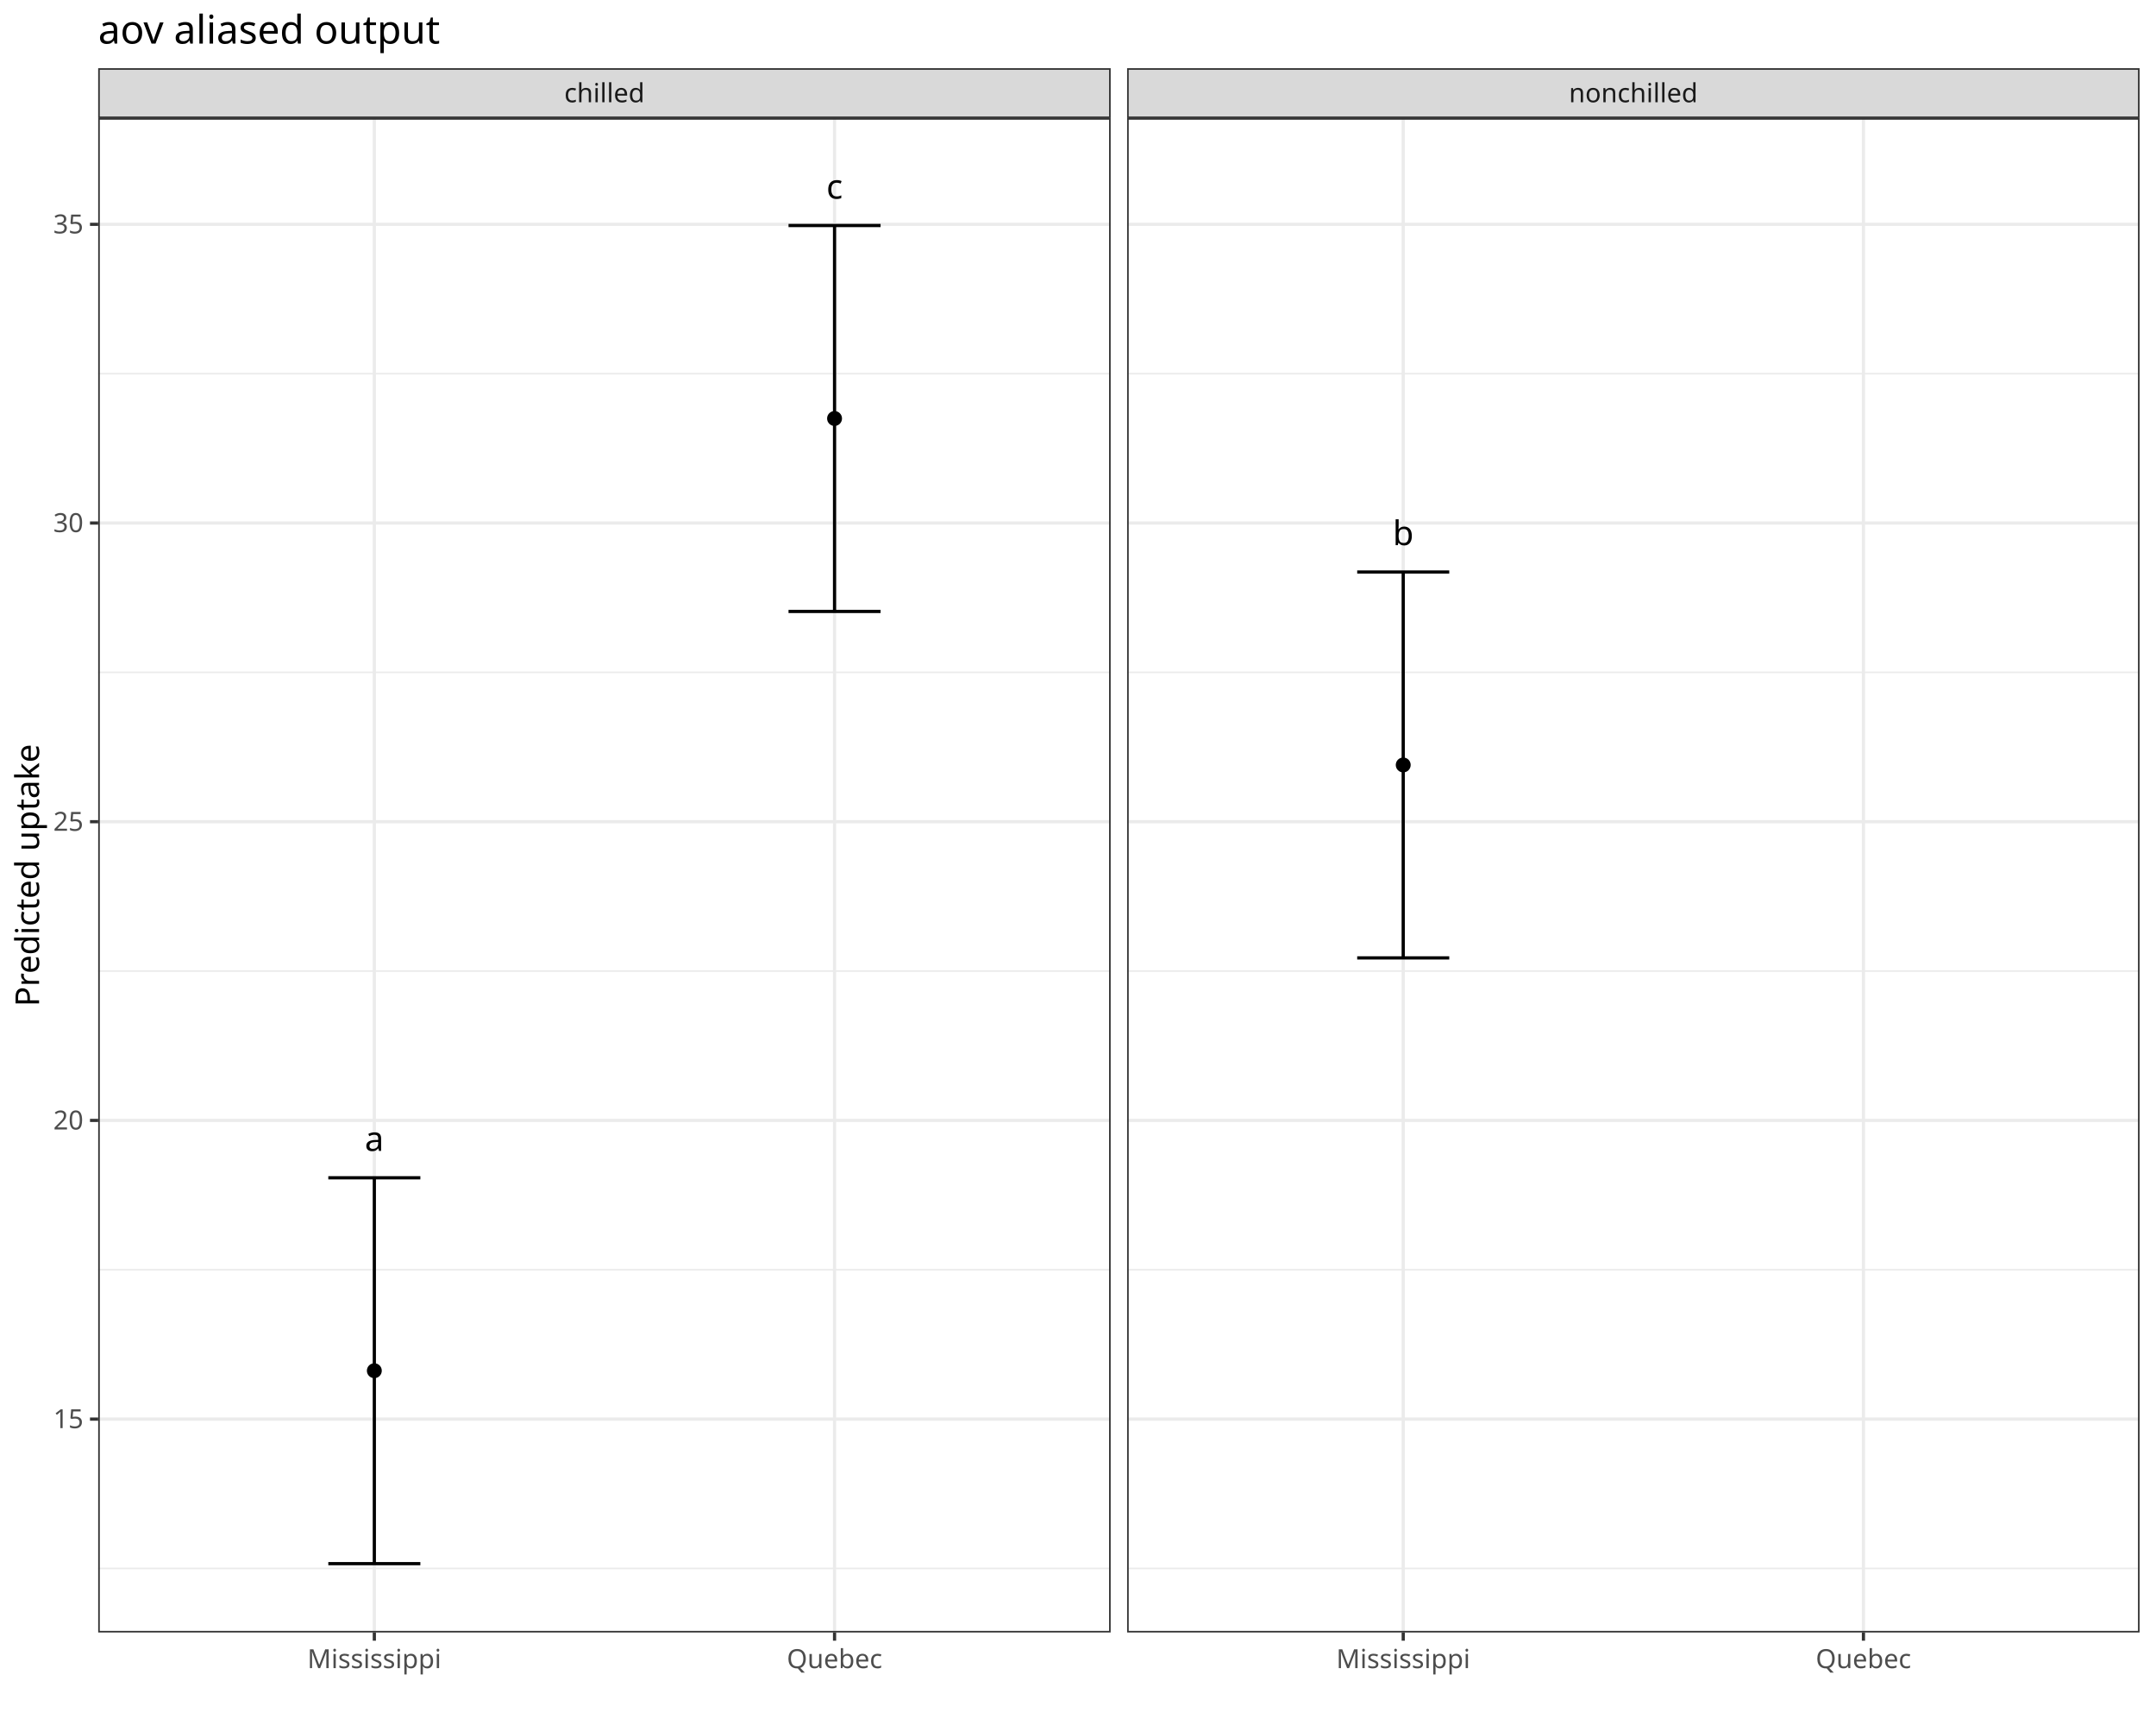
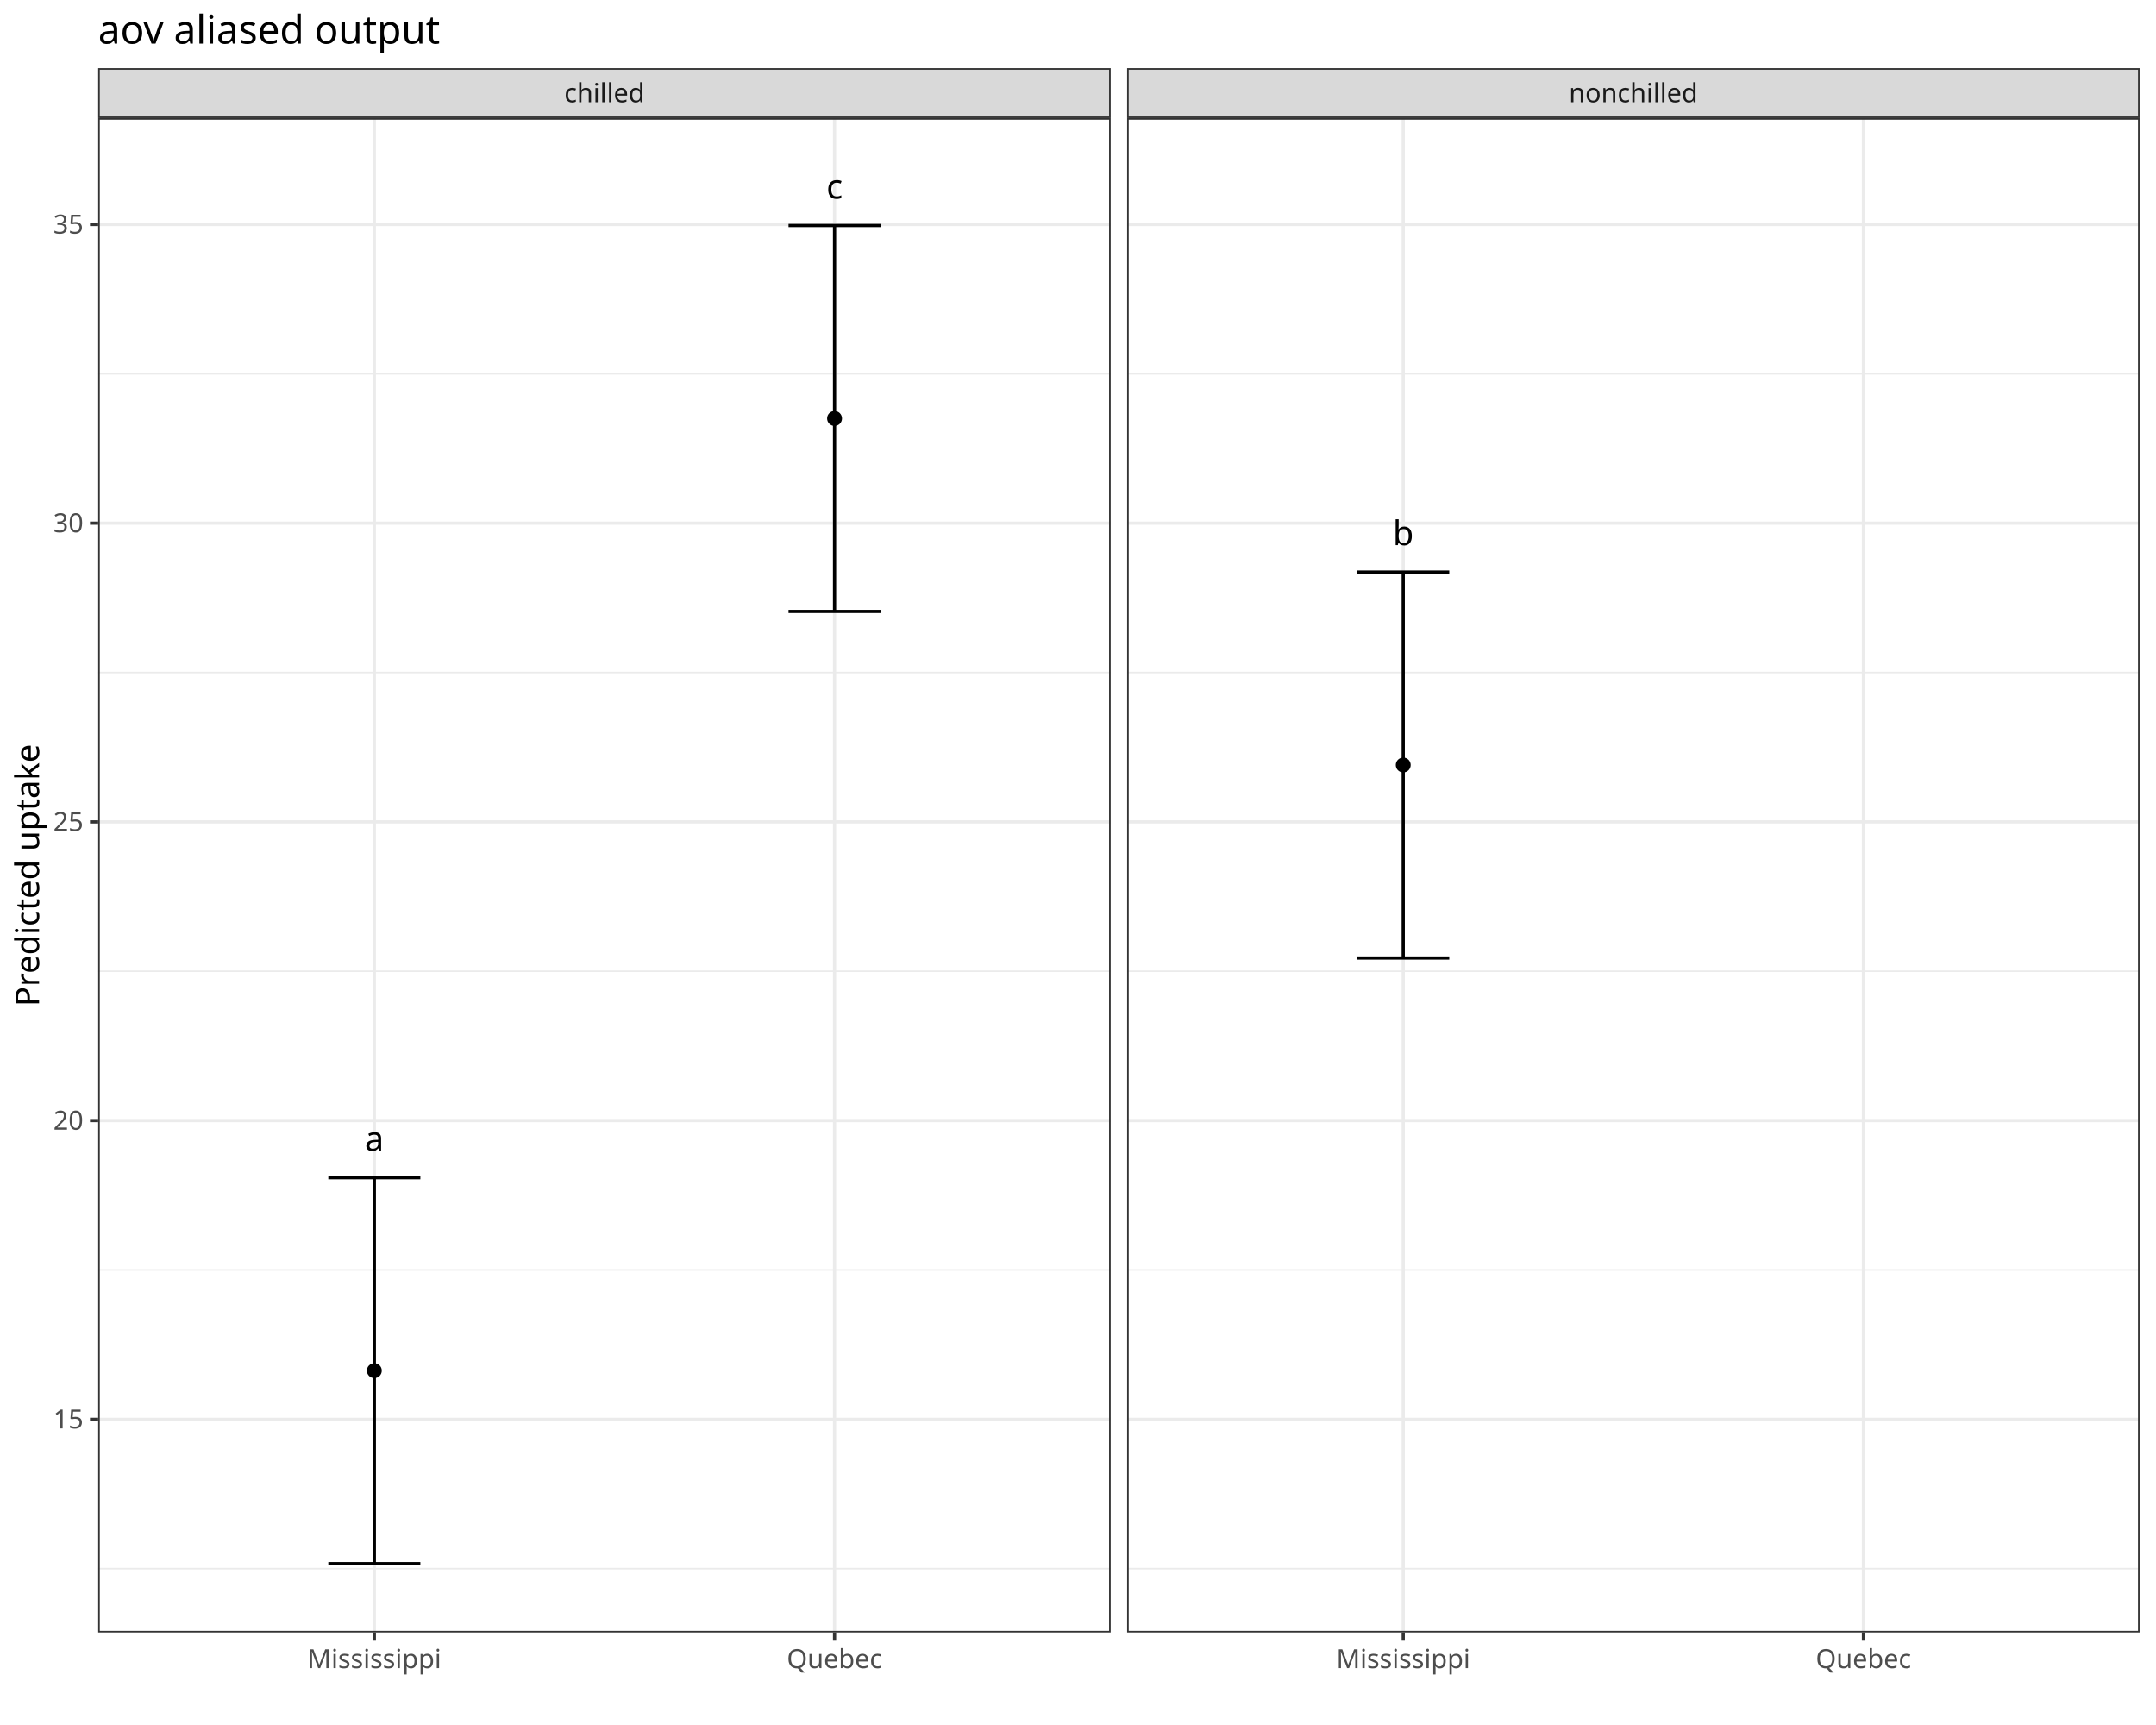
<svg xmlns="http://www.w3.org/2000/svg" class="svglite" data-engine-version="2.0" width="720.00pt" height="576.00pt" viewBox="0 0 720.00 576.00">
  <defs>
    <style type="text/css">
    .svglite line, .svglite polyline, .svglite polygon, .svglite path, .svglite rect, .svglite circle {
      fill: none;
      stroke: #000000;
      stroke-linecap: round;
      stroke-linejoin: round;
      stroke-miterlimit: 10.00;
    }
  </style>
  </defs>
  <rect width="100%" height="100%" style="stroke: none; fill: #FFFFFF;" />
  <defs>
    <clipPath id="cpMC4wMHw3MjAuMDB8MC4wMHw1NzYuMDA=">
      <rect x="0.00" y="0.00" width="720.00" height="576.00" />
    </clipPath>
  </defs>
  <g clip-path="url(#cpMC4wMHw3MjAuMDB8MC4wMHw1NzYuMDA=)">
    <rect x="0.00" y="0.00" width="720.00" height="576.00" style="stroke-width: 1.07; stroke: #FFFFFF; fill: #FFFFFF;" />
  </g>
  <defs>
    <clipPath id="cpMzIuNzl8MzcwLjkyfDM5LjQzfDU0NS4xMQ==">
      <rect x="32.79" y="39.43" width="338.12" height="505.68" />
    </clipPath>
  </defs>
  <g clip-path="url(#cpMzIuNzl8MzcwLjkyfDM5LjQzfDU0NS4xMQ==)">
    <rect x="32.79" y="39.43" width="338.12" height="505.68" style="stroke-width: 1.07; stroke: none; fill: #FFFFFF;" />
-     <polyline points="32.79,523.72 370.92,523.72 " style="stroke-width: 0.53; stroke: #EBEBEB; stroke-linecap: butt;" />
-     <polyline points="32.79,423.99 370.92,423.99 " style="stroke-width: 0.53; stroke: #EBEBEB; stroke-linecap: butt;" />
-     <polyline points="32.79,324.25 370.92,324.25 " style="stroke-width: 0.53; stroke: #EBEBEB; stroke-linecap: butt;" />
-     <polyline points="32.79,224.51 370.92,224.51 " style="stroke-width: 0.53; stroke: #EBEBEB; stroke-linecap: butt;" />
-     <polyline points="32.79,124.77 370.92,124.77 " style="stroke-width: 0.53; stroke: #EBEBEB; stroke-linecap: butt;" />
-     <polyline points="32.79,473.85 370.92,473.85 " style="stroke-width: 1.07; stroke: #EBEBEB; stroke-linecap: butt;" />
-     <polyline points="32.79,374.12 370.92,374.12 " style="stroke-width: 1.07; stroke: #EBEBEB; stroke-linecap: butt;" />
-     <polyline points="32.79,274.38 370.92,274.38 " style="stroke-width: 1.07; stroke: #EBEBEB; stroke-linecap: butt;" />
-     <polyline points="32.79,174.64 370.92,174.64 " style="stroke-width: 1.07; stroke: #EBEBEB; stroke-linecap: butt;" />
-     <polyline points="32.79,74.91 370.92,74.91 " style="stroke-width: 1.07; stroke: #EBEBEB; stroke-linecap: butt;" />
+     <polyline points="32.79,523.80 370.92,523.80 " style="stroke-width: 0.53; stroke: #EBEBEB; stroke-linecap: butt;" />
+     <polyline points="32.79,424.06 370.92,424.06 " style="stroke-width: 0.53; stroke: #EBEBEB; stroke-linecap: butt;" />
+     <polyline points="32.79,324.32 370.92,324.32 " style="stroke-width: 0.53; stroke: #EBEBEB; stroke-linecap: butt;" />
+     <polyline points="32.79,224.57 370.92,224.57 " style="stroke-width: 0.53; stroke: #EBEBEB; stroke-linecap: butt;" />
+     <polyline points="32.79,124.83 370.92,124.83 " style="stroke-width: 0.53; stroke: #EBEBEB; stroke-linecap: butt;" />
+     <polyline points="32.79,473.93 370.92,473.93 " style="stroke-width: 1.07; stroke: #EBEBEB; stroke-linecap: butt;" />
+     <polyline points="32.79,374.19 370.92,374.19 " style="stroke-width: 1.07; stroke: #EBEBEB; stroke-linecap: butt;" />
+     <polyline points="32.79,274.45 370.92,274.45 " style="stroke-width: 1.07; stroke: #EBEBEB; stroke-linecap: butt;" />
+     <polyline points="32.79,174.70 370.92,174.70 " style="stroke-width: 1.07; stroke: #EBEBEB; stroke-linecap: butt;" />
+     <polyline points="32.79,74.96 370.92,74.96 " style="stroke-width: 1.07; stroke: #EBEBEB; stroke-linecap: butt;" />
    <polyline points="125.01,545.11 125.01,39.43 " style="stroke-width: 1.07; stroke: #EBEBEB; stroke-linecap: butt;" />
    <polyline points="278.70,545.11 278.70,39.43 " style="stroke-width: 1.07; stroke: #EBEBEB; stroke-linecap: butt;" />
-     <circle cx="125.01" cy="457.70" r="2.49" style="stroke-width: 0.71; stroke: none; fill: #000000;" />
+     <circle cx="125.01" cy="457.69" r="2.49" style="stroke-width: 0.71; stroke: none; fill: #000000;" />
    <circle cx="278.70" cy="139.74" r="2.49" style="stroke-width: 0.71; stroke: none; fill: #000000;" />
-     <polyline points="109.64,393.27 140.38,393.27 " style="stroke-width: 1.07; stroke-linecap: butt;" />
-     <polyline points="125.01,393.27 125.01,522.13 " style="stroke-width: 1.07; stroke-linecap: butt;" />
+     <polyline points="109.64,393.25 140.38,393.25 " style="stroke-width: 1.07; stroke-linecap: butt;" />
+     <polyline points="125.01,393.25 125.01,522.13 " style="stroke-width: 1.07; stroke-linecap: butt;" />
    <polyline points="109.64,522.13 140.38,522.13 " style="stroke-width: 1.07; stroke-linecap: butt;" />
    <polyline points="263.33,75.31 294.07,75.31 " style="stroke-width: 1.07; stroke-linecap: butt;" />
-     <polyline points="278.70,75.31 278.70,204.17 " style="stroke-width: 1.07; stroke-linecap: butt;" />
-     <polyline points="263.33,204.17 294.07,204.17 " style="stroke-width: 1.07; stroke-linecap: butt;" />
-     <text x="125.01" y="384.30" text-anchor="middle" style="font-size: 11.38px; font-family: sans;" textLength="6.33px" lengthAdjust="spacingAndGlyphs">a</text>
+     <polyline points="278.70,75.31 278.70,204.18 " style="stroke-width: 1.07; stroke-linecap: butt;" />
+     <polyline points="263.33,204.18 294.07,204.18 " style="stroke-width: 1.07; stroke-linecap: butt;" />
+     <text x="125.01" y="384.28" text-anchor="middle" style="font-size: 11.38px; font-family: sans;" textLength="6.33px" lengthAdjust="spacingAndGlyphs">a</text>
    <text x="278.70" y="66.34" text-anchor="middle" style="font-size: 11.38px; font-family: sans;" textLength="5.70px" lengthAdjust="spacingAndGlyphs">c</text>
    <rect x="32.79" y="39.43" width="338.12" height="505.68" style="stroke-width: 1.07; stroke: #333333;" />
  </g>
  <g clip-path="url(#cpMC4wMHw3MjAuMDB8MC4wMHw1NzYuMDA=)">
</g>
  <defs>
    <clipPath id="cpMzc2LjQwfDcxNC41MnwzOS40M3w1NDUuMTE=">
      <rect x="376.40" y="39.43" width="338.12" height="505.68" />
    </clipPath>
  </defs>
  <g clip-path="url(#cpMzc2LjQwfDcxNC41MnwzOS40M3w1NDUuMTE=)">
    <rect x="376.40" y="39.43" width="338.12" height="505.68" style="stroke-width: 1.07; stroke: none; fill: #FFFFFF;" />
-     <polyline points="376.40,523.72 714.52,523.72 " style="stroke-width: 0.53; stroke: #EBEBEB; stroke-linecap: butt;" />
-     <polyline points="376.40,423.99 714.52,423.99 " style="stroke-width: 0.53; stroke: #EBEBEB; stroke-linecap: butt;" />
-     <polyline points="376.40,324.25 714.52,324.25 " style="stroke-width: 0.53; stroke: #EBEBEB; stroke-linecap: butt;" />
-     <polyline points="376.40,224.51 714.52,224.51 " style="stroke-width: 0.53; stroke: #EBEBEB; stroke-linecap: butt;" />
-     <polyline points="376.40,124.77 714.52,124.77 " style="stroke-width: 0.53; stroke: #EBEBEB; stroke-linecap: butt;" />
-     <polyline points="376.40,473.85 714.52,473.85 " style="stroke-width: 1.07; stroke: #EBEBEB; stroke-linecap: butt;" />
-     <polyline points="376.40,374.12 714.52,374.12 " style="stroke-width: 1.07; stroke: #EBEBEB; stroke-linecap: butt;" />
-     <polyline points="376.40,274.38 714.52,274.38 " style="stroke-width: 1.07; stroke: #EBEBEB; stroke-linecap: butt;" />
-     <polyline points="376.40,174.64 714.52,174.64 " style="stroke-width: 1.07; stroke: #EBEBEB; stroke-linecap: butt;" />
-     <polyline points="376.40,74.91 714.52,74.91 " style="stroke-width: 1.07; stroke: #EBEBEB; stroke-linecap: butt;" />
+     <polyline points="376.40,523.80 714.52,523.80 " style="stroke-width: 0.53; stroke: #EBEBEB; stroke-linecap: butt;" />
+     <polyline points="376.40,424.06 714.52,424.06 " style="stroke-width: 0.53; stroke: #EBEBEB; stroke-linecap: butt;" />
+     <polyline points="376.40,324.32 714.52,324.32 " style="stroke-width: 0.53; stroke: #EBEBEB; stroke-linecap: butt;" />
+     <polyline points="376.40,224.57 714.52,224.57 " style="stroke-width: 0.53; stroke: #EBEBEB; stroke-linecap: butt;" />
+     <polyline points="376.40,124.83 714.52,124.83 " style="stroke-width: 0.53; stroke: #EBEBEB; stroke-linecap: butt;" />
+     <polyline points="376.40,473.93 714.52,473.93 " style="stroke-width: 1.07; stroke: #EBEBEB; stroke-linecap: butt;" />
+     <polyline points="376.40,374.19 714.52,374.19 " style="stroke-width: 1.07; stroke: #EBEBEB; stroke-linecap: butt;" />
+     <polyline points="376.40,274.45 714.52,274.45 " style="stroke-width: 1.07; stroke: #EBEBEB; stroke-linecap: butt;" />
+     <polyline points="376.40,174.70 714.52,174.70 " style="stroke-width: 1.07; stroke: #EBEBEB; stroke-linecap: butt;" />
+     <polyline points="376.40,74.96 714.52,74.96 " style="stroke-width: 1.07; stroke: #EBEBEB; stroke-linecap: butt;" />
    <polyline points="468.61,545.11 468.61,39.43 " style="stroke-width: 1.07; stroke: #EBEBEB; stroke-linecap: butt;" />
    <polyline points="622.30,545.11 622.30,39.43 " style="stroke-width: 1.07; stroke: #EBEBEB; stroke-linecap: butt;" />
-     <circle cx="468.61" cy="255.43" r="2.49" style="stroke-width: 0.71; stroke: none; fill: #000000;" />
-     <polyline points="453.24,191.00 483.98,191.00 " style="stroke-width: 1.07; stroke-linecap: butt;" />
-     <polyline points="468.61,191.00 468.61,319.86 " style="stroke-width: 1.07; stroke-linecap: butt;" />
-     <polyline points="453.24,319.86 483.98,319.86 " style="stroke-width: 1.07; stroke-linecap: butt;" />
-     <text x="468.61" y="182.03" text-anchor="middle" style="font-size: 11.38px; font-family: sans;" textLength="6.33px" lengthAdjust="spacingAndGlyphs">b</text>
+     <circle cx="468.61" cy="255.45" r="2.49" style="stroke-width: 0.71; stroke: none; fill: #000000;" />
+     <polyline points="453.24,191.01 483.98,191.01 " style="stroke-width: 1.07; stroke-linecap: butt;" />
+     <polyline points="468.61,191.01 468.61,319.89 " style="stroke-width: 1.07; stroke-linecap: butt;" />
+     <polyline points="453.24,319.89 483.98,319.89 " style="stroke-width: 1.07; stroke-linecap: butt;" />
+     <text x="468.61" y="182.04" text-anchor="middle" style="font-size: 11.38px; font-family: sans;" textLength="6.33px" lengthAdjust="spacingAndGlyphs">b</text>
    <rect x="376.40" y="39.43" width="338.12" height="505.68" style="stroke-width: 1.07; stroke: #333333;" />
  </g>
  <g clip-path="url(#cpMC4wMHw3MjAuMDB8MC4wMHw1NzYuMDA=)">
</g>
  <defs>
    <clipPath id="cpMzIuNzl8MzcwLjkyfDIyLjc4fDM5LjQz">
      <rect x="32.79" y="22.78" width="338.12" height="16.65" />
    </clipPath>
  </defs>
  <g clip-path="url(#cpMzIuNzl8MzcwLjkyfDIyLjc4fDM5LjQz)">
    <rect x="32.79" y="22.78" width="338.12" height="16.65" style="stroke-width: 1.07; stroke: #333333; fill: #D9D9D9;" />
    <text x="201.86" y="34.14" text-anchor="middle" style="font-size: 8.80px; fill: #1A1A1A; font-family: sans;" textLength="24.95px" lengthAdjust="spacingAndGlyphs">chilled</text>
  </g>
  <g clip-path="url(#cpMC4wMHw3MjAuMDB8MC4wMHw1NzYuMDA=)">
</g>
  <defs>
    <clipPath id="cpMzc2LjQwfDcxNC41MnwyMi43OHwzOS40Mw==">
      <rect x="376.40" y="22.78" width="338.12" height="16.65" />
    </clipPath>
  </defs>
  <g clip-path="url(#cpMzc2LjQwfDcxNC41MnwyMi43OHwzOS40Mw==)">
    <rect x="376.40" y="22.78" width="338.12" height="16.65" style="stroke-width: 1.07; stroke: #333333; fill: #D9D9D9;" />
    <text x="545.46" y="34.14" text-anchor="middle" style="font-size: 8.80px; fill: #1A1A1A; font-family: sans;" textLength="39.63px" lengthAdjust="spacingAndGlyphs">nonchilled</text>
  </g>
  <g clip-path="url(#cpMC4wMHw3MjAuMDB8MC4wMHw1NzYuMDA=)">
    <polyline points="125.01,547.85 125.01,545.11 " style="stroke-width: 1.07; stroke: #333333; stroke-linecap: butt;" />
    <polyline points="278.70,547.85 278.70,545.11 " style="stroke-width: 1.07; stroke: #333333; stroke-linecap: butt;" />
    <text x="125.01" y="557.01" text-anchor="middle" style="font-size: 8.80px; fill: #4D4D4D; font-family: sans;" textLength="42.55px" lengthAdjust="spacingAndGlyphs">Mississippi</text>
    <text x="278.70" y="557.01" text-anchor="middle" style="font-size: 8.80px; fill: #4D4D4D; font-family: sans;" textLength="30.83px" lengthAdjust="spacingAndGlyphs">Quebec</text>
    <polyline points="468.61,547.85 468.61,545.11 " style="stroke-width: 1.07; stroke: #333333; stroke-linecap: butt;" />
    <polyline points="622.30,547.85 622.30,545.11 " style="stroke-width: 1.07; stroke: #333333; stroke-linecap: butt;" />
    <text x="468.61" y="557.01" text-anchor="middle" style="font-size: 8.80px; fill: #4D4D4D; font-family: sans;" textLength="42.55px" lengthAdjust="spacingAndGlyphs">Mississippi</text>
    <text x="622.30" y="557.01" text-anchor="middle" style="font-size: 8.80px; fill: #4D4D4D; font-family: sans;" textLength="30.83px" lengthAdjust="spacingAndGlyphs">Quebec</text>
-     <text x="27.86" y="476.88" text-anchor="end" style="font-size: 8.80px; fill: #4D4D4D; font-family: sans;" textLength="9.79px" lengthAdjust="spacingAndGlyphs">15</text>
-     <text x="27.86" y="377.15" text-anchor="end" style="font-size: 8.80px; fill: #4D4D4D; font-family: sans;" textLength="9.79px" lengthAdjust="spacingAndGlyphs">20</text>
-     <text x="27.86" y="277.41" text-anchor="end" style="font-size: 8.80px; fill: #4D4D4D; font-family: sans;" textLength="9.79px" lengthAdjust="spacingAndGlyphs">25</text>
-     <text x="27.86" y="177.67" text-anchor="end" style="font-size: 8.80px; fill: #4D4D4D; font-family: sans;" textLength="9.79px" lengthAdjust="spacingAndGlyphs">30</text>
-     <text x="27.86" y="77.93" text-anchor="end" style="font-size: 8.80px; fill: #4D4D4D; font-family: sans;" textLength="9.79px" lengthAdjust="spacingAndGlyphs">35</text>
-     <polyline points="30.05,473.85 32.79,473.85 " style="stroke-width: 1.07; stroke: #333333; stroke-linecap: butt;" />
-     <polyline points="30.05,374.12 32.79,374.12 " style="stroke-width: 1.07; stroke: #333333; stroke-linecap: butt;" />
-     <polyline points="30.05,274.38 32.79,274.38 " style="stroke-width: 1.07; stroke: #333333; stroke-linecap: butt;" />
-     <polyline points="30.05,174.64 32.79,174.64 " style="stroke-width: 1.07; stroke: #333333; stroke-linecap: butt;" />
-     <polyline points="30.05,74.91 32.79,74.91 " style="stroke-width: 1.07; stroke: #333333; stroke-linecap: butt;" />
+     <text x="27.86" y="476.96" text-anchor="end" style="font-size: 8.80px; fill: #4D4D4D; font-family: sans;" textLength="9.79px" lengthAdjust="spacingAndGlyphs">15</text>
+     <text x="27.86" y="377.22" text-anchor="end" style="font-size: 8.80px; fill: #4D4D4D; font-family: sans;" textLength="9.79px" lengthAdjust="spacingAndGlyphs">20</text>
+     <text x="27.86" y="277.47" text-anchor="end" style="font-size: 8.80px; fill: #4D4D4D; font-family: sans;" textLength="9.79px" lengthAdjust="spacingAndGlyphs">25</text>
+     <text x="27.86" y="177.73" text-anchor="end" style="font-size: 8.80px; fill: #4D4D4D; font-family: sans;" textLength="9.79px" lengthAdjust="spacingAndGlyphs">30</text>
+     <text x="27.86" y="77.99" text-anchor="end" style="font-size: 8.80px; fill: #4D4D4D; font-family: sans;" textLength="9.79px" lengthAdjust="spacingAndGlyphs">35</text>
+     <polyline points="30.05,473.93 32.79,473.93 " style="stroke-width: 1.07; stroke: #333333; stroke-linecap: butt;" />
+     <polyline points="30.05,374.19 32.79,374.19 " style="stroke-width: 1.07; stroke: #333333; stroke-linecap: butt;" />
+     <polyline points="30.05,274.45 32.79,274.45 " style="stroke-width: 1.07; stroke: #333333; stroke-linecap: butt;" />
+     <polyline points="30.05,174.70 32.79,174.70 " style="stroke-width: 1.07; stroke: #333333; stroke-linecap: butt;" />
+     <polyline points="30.05,74.96 32.79,74.96 " style="stroke-width: 1.07; stroke: #333333; stroke-linecap: butt;" />
    <text transform="translate(13.05,292.27) rotate(-90)" text-anchor="middle" style="font-size: 11.00px; font-family: sans;" textLength="82.57px" lengthAdjust="spacingAndGlyphs">Predicted uptake</text>
    <text x="32.79" y="14.56" style="font-size: 13.20px; font-family: sans;" textLength="107.16px" lengthAdjust="spacingAndGlyphs">aov aliased output</text>
  </g>
</svg>
